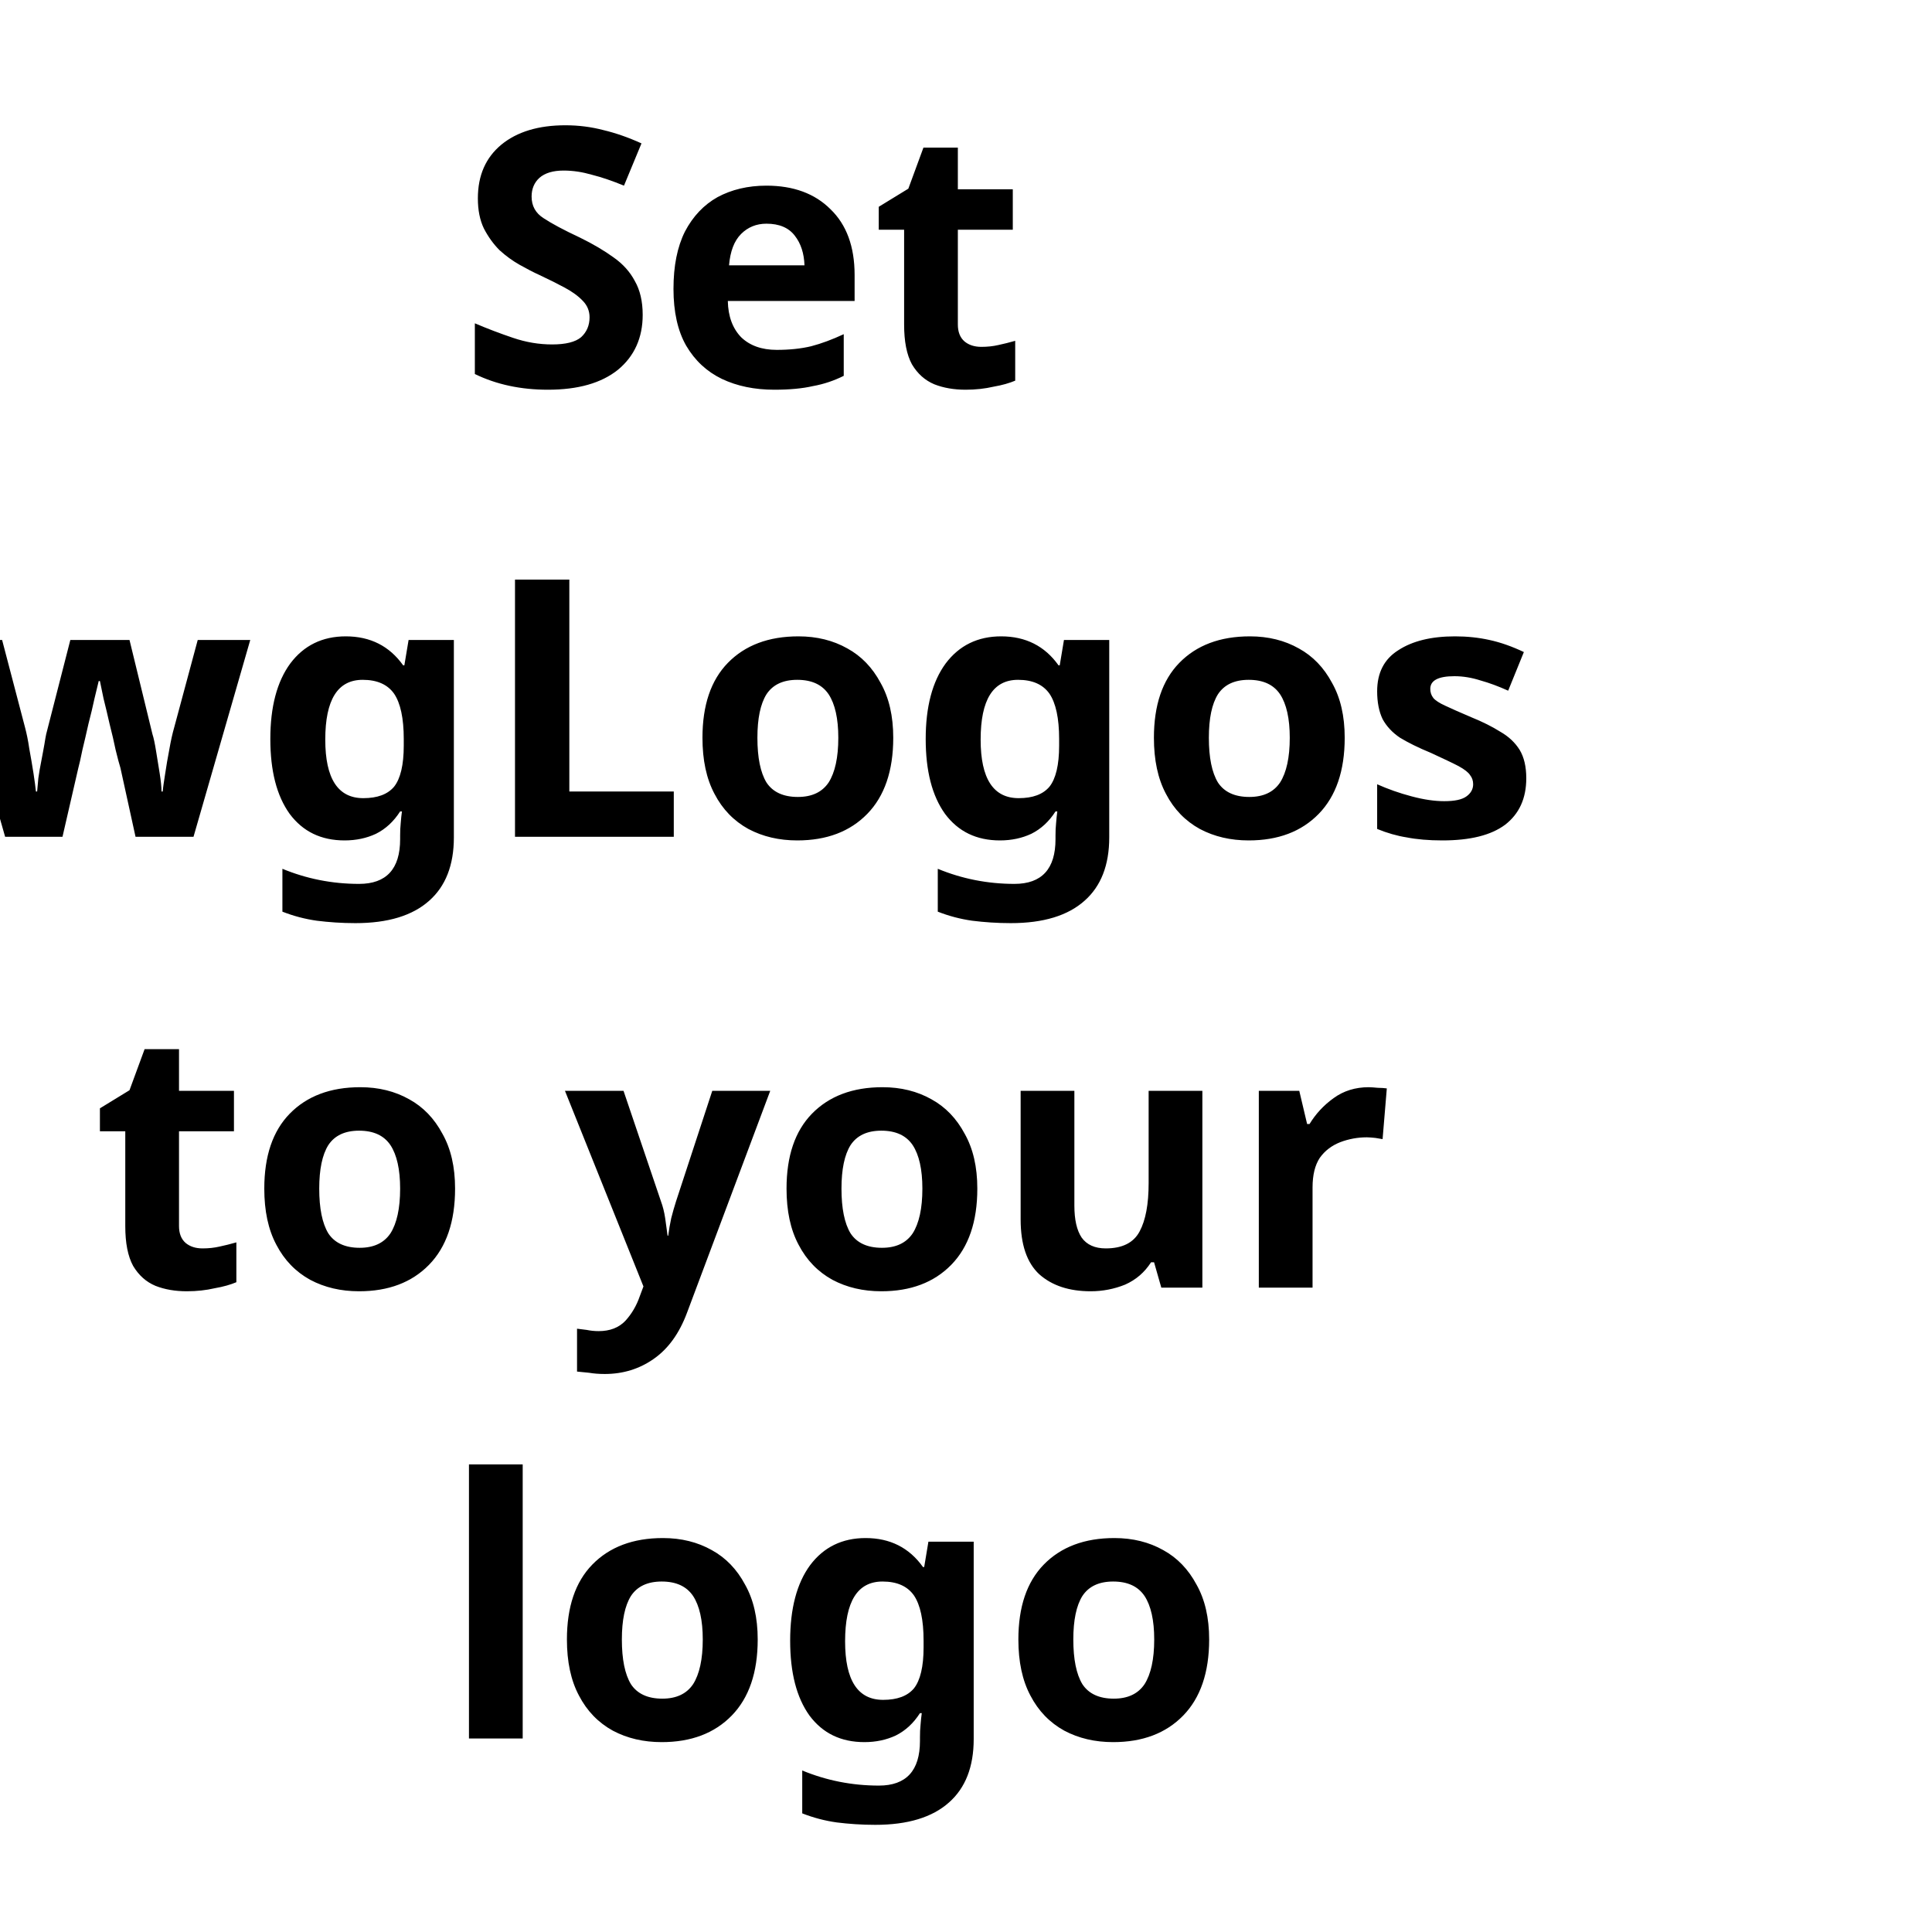
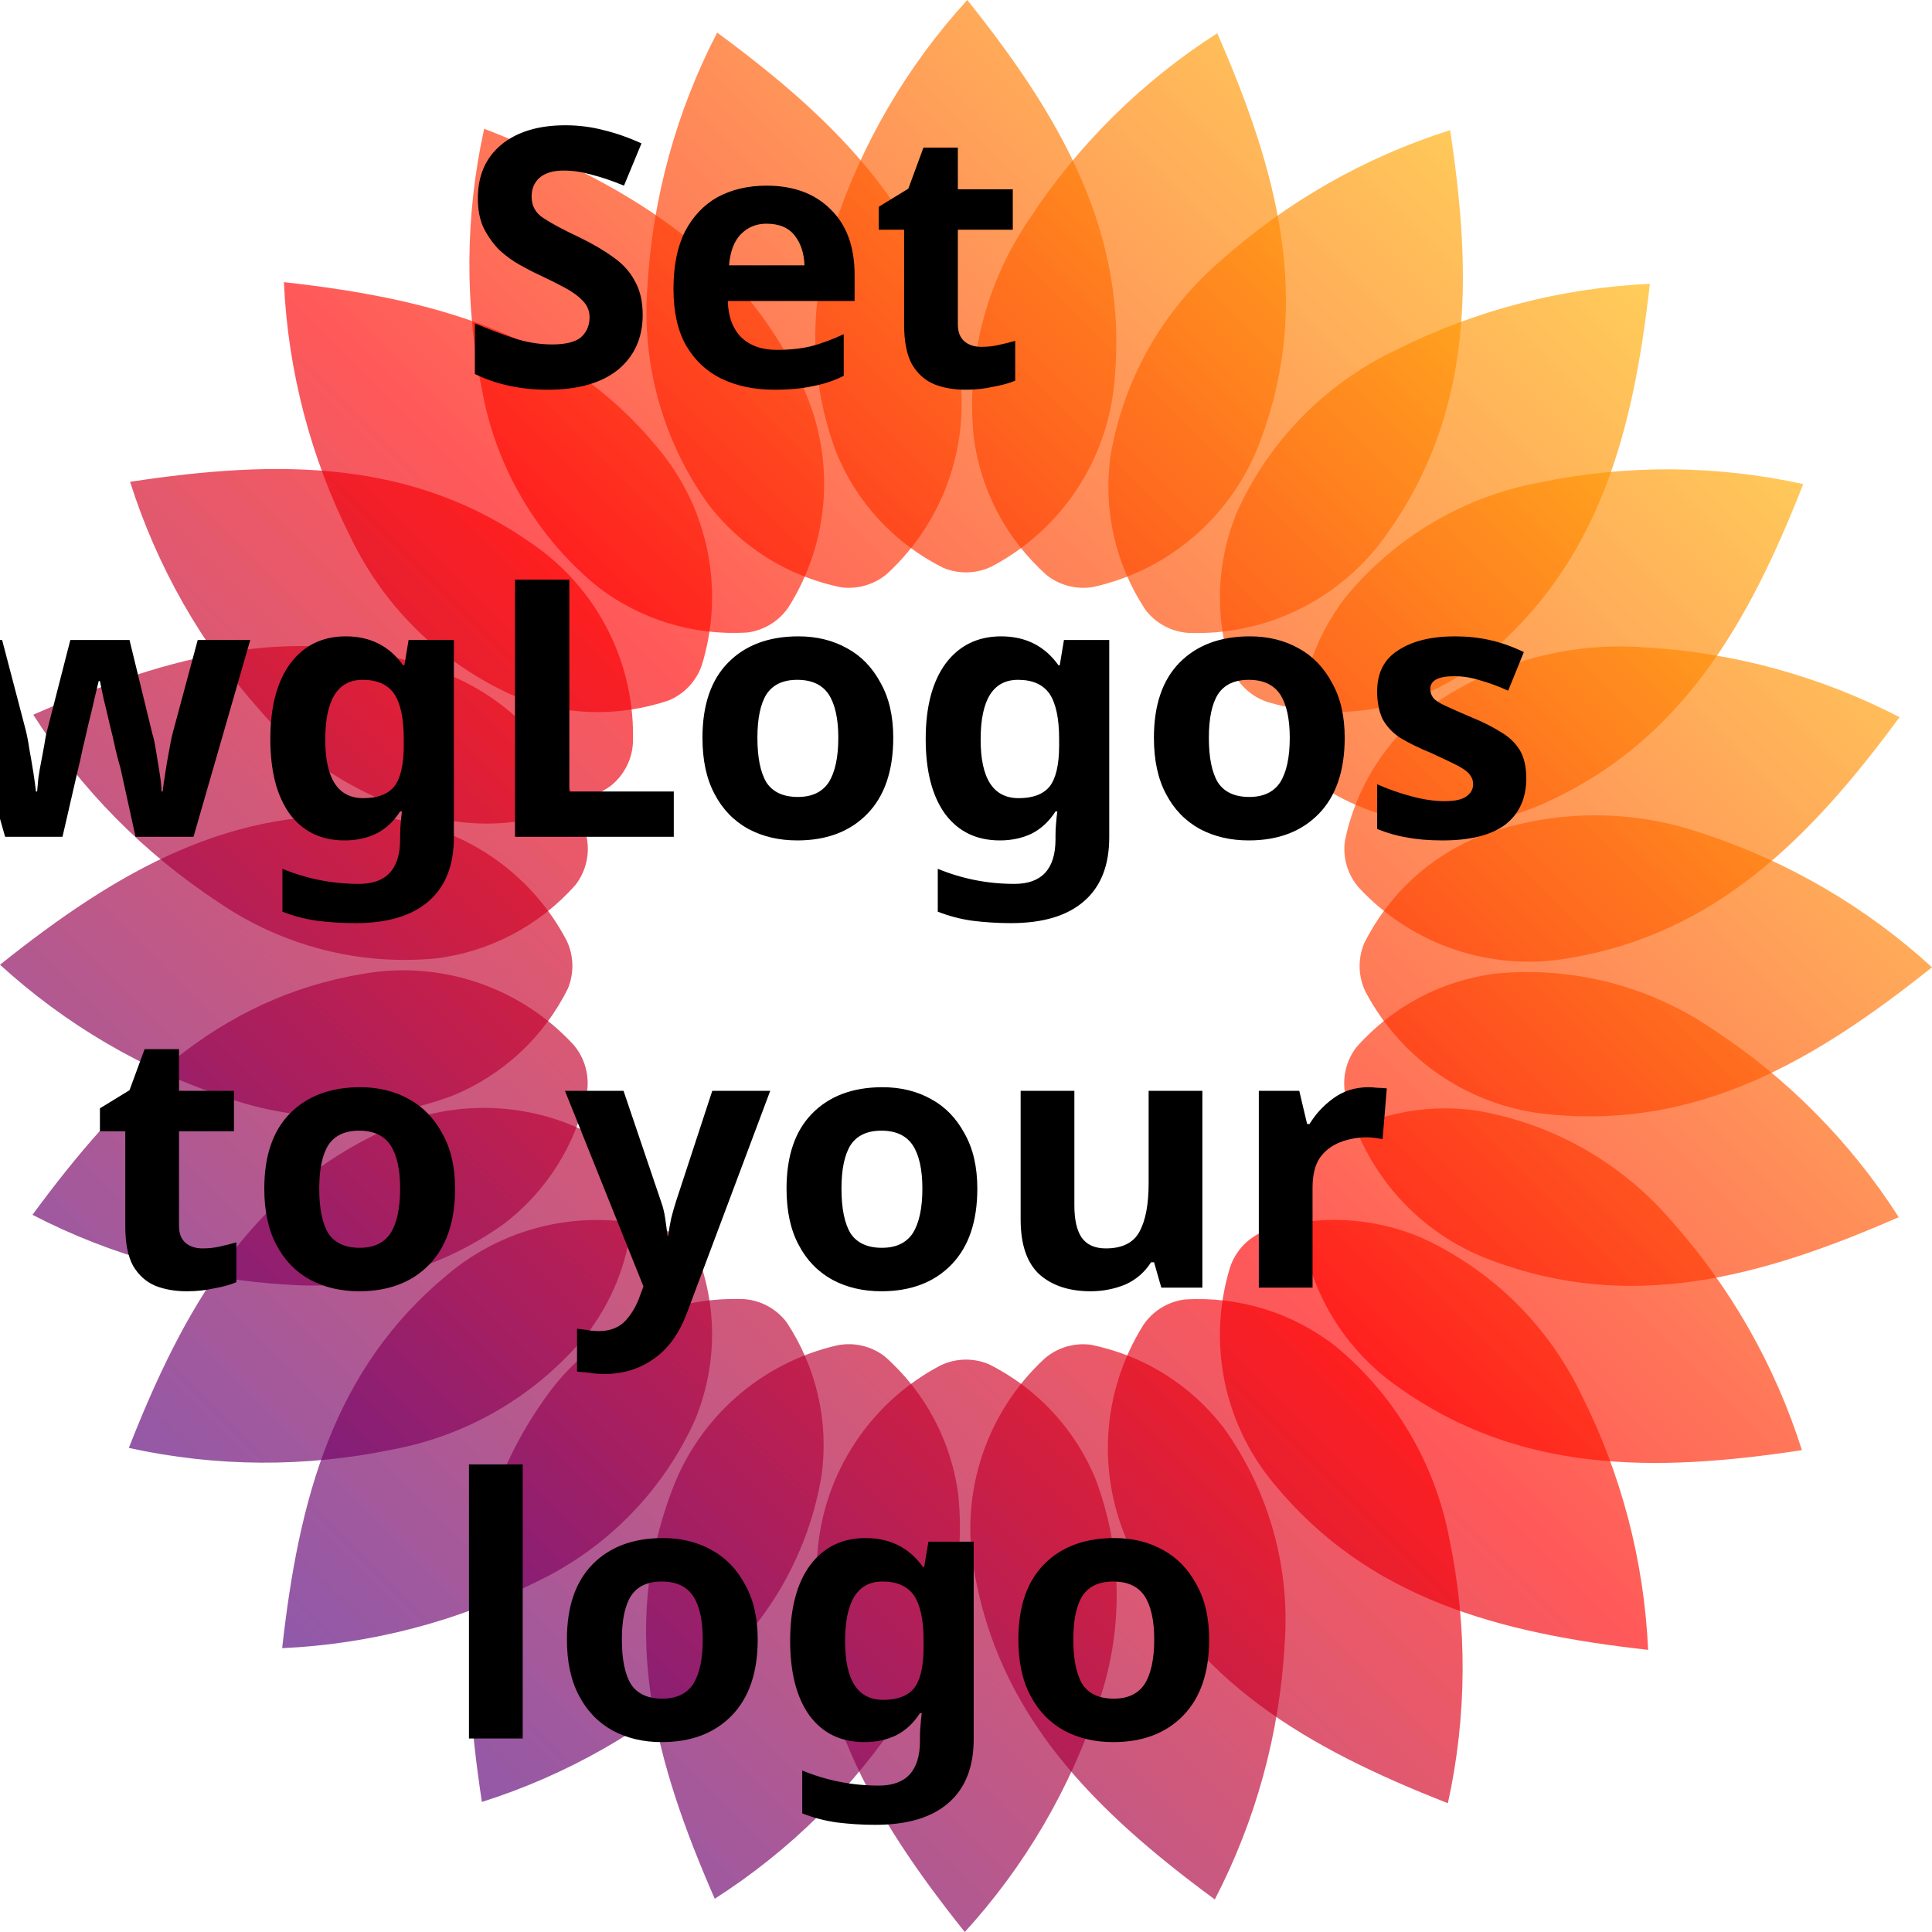
- <svg xmlns="http://www.w3.org/2000/svg" width="50" height="50">
-   <defs>
-     <style>
+ <svg xmlns="http://www.w3.org/2000/svg" xmlns:xlink="http://www.w3.org/1999/xlink" width="50" height="50" version="1.1" id="svg75">
+   <defs id="defs1871">
+     <linearGradient id="gradient" gradientUnits="userSpaceOnUse" x1="0" x2="50" y1="50" y2="0">
+       <stop offset="0%" stop-color="#0a00b2" id="stop1862" />
+       <stop offset="50%" stop-color="red" id="stop1864" />
+       <stop offset="100%" stop-color="#fffc00" id="stop1866" />
+     </linearGradient>
+     <linearGradient xlink:href="#gradient" id="linearGradient2464" gradientUnits="userSpaceOnUse" x1="0" y1="100" x2="100" y2="0" />
+     <linearGradient xlink:href="#gradient" id="linearGradient2466" gradientUnits="userSpaceOnUse" x1="0" y1="100" x2="100" y2="0" />
+     <linearGradient xlink:href="#gradient" id="linearGradient2468" gradientUnits="userSpaceOnUse" x1="0" y1="100" x2="100" y2="0" />
+     <linearGradient xlink:href="#gradient" id="linearGradient2470" gradientUnits="userSpaceOnUse" x1="0" y1="100" x2="100" y2="0" />
+     <linearGradient xlink:href="#gradient" id="linearGradient2472" gradientUnits="userSpaceOnUse" x1="0" y1="100" x2="100" y2="0" />
+     <linearGradient xlink:href="#gradient" id="linearGradient2474" gradientUnits="userSpaceOnUse" x1="0" y1="100" x2="100" y2="0" />
+     <linearGradient xlink:href="#gradient" id="linearGradient2476" gradientUnits="userSpaceOnUse" x1="0" y1="100" x2="100" y2="0" />
+     <linearGradient xlink:href="#gradient" id="linearGradient2478" gradientUnits="userSpaceOnUse" x1="0" y1="100" x2="100" y2="0" />
+     <linearGradient xlink:href="#gradient" id="linearGradient2480" gradientUnits="userSpaceOnUse" x1="0" y1="100" x2="100" y2="0" />
+     <linearGradient xlink:href="#gradient" id="linearGradient2482" gradientUnits="userSpaceOnUse" x1="0" y1="100" x2="100" y2="0" />
+     <linearGradient xlink:href="#gradient" id="linearGradient2484" gradientUnits="userSpaceOnUse" x1="0" y1="100" x2="100" y2="0" />
+     <linearGradient xlink:href="#gradient" id="linearGradient2486" gradientUnits="userSpaceOnUse" x1="0" y1="100" x2="100" y2="0" />
+     <linearGradient xlink:href="#gradient" id="linearGradient2488" gradientUnits="userSpaceOnUse" x1="0" y1="100" x2="100" y2="0" />
+     <linearGradient xlink:href="#gradient" id="linearGradient2490" gradientUnits="userSpaceOnUse" x1="0" y1="100" x2="100" y2="0" />
+     <linearGradient xlink:href="#gradient" id="linearGradient2492" gradientUnits="userSpaceOnUse" x1="0" y1="100" x2="100" y2="0" />
+     <linearGradient xlink:href="#gradient" id="linearGradient2494" gradientUnits="userSpaceOnUse" x1="0" y1="100" x2="100" y2="0" />
+     <linearGradient xlink:href="#gradient" id="linearGradient2496" gradientUnits="userSpaceOnUse" x1="0" y1="100" x2="100" y2="0" />
+     <linearGradient xlink:href="#gradient" id="linearGradient2498" gradientUnits="userSpaceOnUse" x1="0" y1="100" x2="100" y2="0" />
+     <linearGradient xlink:href="#gradient" id="linearGradient2500" gradientUnits="userSpaceOnUse" x1="0" y1="100" x2="100" y2="0" />
+     <linearGradient xlink:href="#gradient" id="linearGradient2502" gradientUnits="userSpaceOnUse" x1="0" y1="100" x2="100" y2="0" />
+     <linearGradient xlink:href="#gradient" id="linearGradient2504" gradientUnits="userSpaceOnUse" x1="0" y1="100" x2="100" y2="0" />
+     <linearGradient xlink:href="#gradient" id="linearGradient2506" gradientUnits="userSpaceOnUse" x1="0" y1="100" x2="100" y2="0" />
+     <linearGradient xlink:href="#gradient" id="linearGradient2508" gradientUnits="userSpaceOnUse" x1="0" y1="100" x2="100" y2="0" />
+     <linearGradient xlink:href="#gradient" id="linearGradient2510" gradientUnits="userSpaceOnUse" x1="0" y1="100" x2="100" y2="0" />
+     <linearGradient xlink:href="#gradient" id="linearGradient2512" gradientUnits="userSpaceOnUse" x1="0" y1="100" x2="100" y2="0" />
+     <style id="style1869">
            .petal{opacity:.65}
        </style>
  </defs>
-   <g class="petals" style="fill:url(#linearGradient2206)" transform="matrix(.5028 0 0 .50281 -.14 -.007)">
-     <path class="petal" d="M33.6 14.8a16.938 16.938 0 0 0 3.116 11.142 11.457 11.457 0 0 0 6.858 4.3 3.033 3.033 0 0 0 2.385-.713 11.924 11.924 0 0 0 3.634-10.837c-1.257-7.54-6.19-12.43-12.4-17A32.468 32.468 0 0 0 33.6 14.8Z" style="opacity:.65;fill:url(#linearGradient2595)" />
-     <path class="petal" d="M25.117 20.232a16.938 16.938 0 0 0 5.893 9.956 11.457 11.457 0 0 0 7.738 2.381 3.033 3.033 0 0 0 2.119-1.306 11.924 11.924 0 0 0 .705-11.409C38.406 12.9 32.376 9.449 25.2 6.642a32.468 32.468 0 0 0-.083 13.59z" style="opacity:.65;fill:url(#linearGradient2597)" />
-     <path class="petal" d="M18.329 27.677a16.937 16.937 0 0 0 8.271 8.092 11.457 11.457 0 0 0 8.09.3 3.033 3.033 0 0 0 1.709-1.81 11.924 11.924 0 0 0-2.271-11.2c-4.859-5.9-11.576-7.67-19.237-8.523a32.466 32.466 0 0 0 3.438 13.141z" style="opacity:.65;fill:url(#linearGradient2599)" />
-     <path class="petal" d="M13.7 36.626A16.938 16.938 0 0 0 23.781 42.3a11.457 11.457 0 0 0 7.891-1.807 3.033 3.033 0 0 0 1.182-2.193 11.924 11.924 0 0 0-5.093-10.233c-6.221-4.443-13.167-4.412-20.787-3.254A32.468 32.468 0 0 0 13.7 36.626Z" style="opacity:.65;fill:url(#linearGradient2601)" />
-     <path class="petal" d="M11.543 46.468a16.938 16.938 0 0 0 11.208 2.873 11.457 11.457 0 0 0 7.155-3.788 3.034 3.034 0 0 0 .575-2.422 11.924 11.924 0 0 0-7.568-8.566c-7.16-2.681-13.861-.854-20.923 2.235a32.468 32.468 0 0 0 9.553 9.668z" style="opacity:.65;fill:url(#linearGradient2603)" />
-     <path class="petal" d="M12.008 56.532a16.938 16.938 0 0 0 11.569-.126 11.457 11.457 0 0 0 5.931-5.51 3.033 3.033 0 0 0-.072-2.488 11.924 11.924 0 0 0-9.527-6.315C12.3 41.356 6.3 44.855.279 49.669a32.467 32.467 0 0 0 11.729 6.863z" style="opacity:.65;fill:url(#linearGradient2605)" />
-     <path class="petal" d="M15.062 66.134A16.938 16.938 0 0 0 26.2 63.018a11.457 11.457 0 0 0 4.3-6.858 3.033 3.033 0 0 0-.713-2.385 11.924 11.924 0 0 0-10.837-3.634c-7.54 1.257-12.43 6.19-17 12.4a32.468 32.468 0 0 0 13.112 3.593z" style="opacity:.65;fill:url(#linearGradient2607)" />
-     <path class="petal" d="M20.5 74.618a16.938 16.938 0 0 0 9.956-5.893 11.457 11.457 0 0 0 2.381-7.738 3.033 3.033 0 0 0-1.306-2.119 11.925 11.925 0 0 0-11.409-.705c-6.958 3.166-10.4 9.2-13.212 16.376a32.466 32.466 0 0 0 13.59.079z" style="opacity:.65;fill:url(#linearGradient2609)" />
-     <path class="petal" d="M27.943 81.406a16.938 16.938 0 0 0 8.092-8.269 11.457 11.457 0 0 0 .3-8.09 3.033 3.033 0 0 0-1.81-1.709 11.924 11.924 0 0 0-11.2 2.271c-5.9 4.859-7.67 11.576-8.523 19.237a32.467 32.467 0 0 0 13.141-3.44z" style="opacity:.65;fill:url(#linearGradient2611)" />
-     <path class="petal" d="M36.891 86.035a16.938 16.938 0 0 0 5.676-10.082 11.457 11.457 0 0 0-1.807-7.891 3.033 3.033 0 0 0-2.191-1.182 11.924 11.924 0 0 0-10.233 5.094c-4.443 6.221-4.412 13.167-3.254 20.787a32.467 32.467 0 0 0 11.809-6.726z" style="opacity:.65;fill:url(#linearGradient2613)" />
-     <path class="petal" d="M46.733 88.191a16.937 16.937 0 0 0 2.873-11.207 11.457 11.457 0 0 0-3.788-7.155 3.033 3.033 0 0 0-2.422-.575 11.924 11.924 0 0 0-8.566 7.568c-2.681 7.159-.854 13.86 2.237 20.921a32.465 32.465 0 0 0 9.666-9.552z" style="opacity:.65;fill:url(#linearGradient2615)" />
-     <path class="petal" d="M56.8 87.726a16.937 16.937 0 0 0-.125-11.569 11.457 11.457 0 0 0-5.511-5.931 3.033 3.033 0 0 0-2.488.072 11.924 11.924 0 0 0-6.315 9.528c-.737 7.609 2.762 13.609 7.576 19.629A32.466 32.466 0 0 0 56.8 87.726Z" style="opacity:.65;fill:url(#linearGradient2617)" />
-     <path class="petal" d="M66.4 84.672a16.938 16.938 0 0 0-3.116-11.142 11.457 11.457 0 0 0-6.858-4.3 3.033 3.033 0 0 0-2.385.713 11.924 11.924 0 0 0-3.634 10.837c1.257 7.54 6.19 12.43 12.4 17A32.468 32.468 0 0 0 66.4 84.672Z" style="opacity:.65;fill:url(#linearGradient2619)" />
-     <path class="petal" d="M74.883 79.237a16.937 16.937 0 0 0-5.893-9.956 11.456 11.456 0 0 0-7.738-2.381 3.033 3.033 0 0 0-2.119 1.306 11.924 11.924 0 0 0-.705 11.409c3.166 6.958 9.2 10.4 16.375 13.212a32.468 32.468 0 0 0 .08-13.59z" style="opacity:.65;fill:url(#linearGradient2621)" />
-     <path class="petal" d="M81.671 71.792A16.938 16.938 0 0 0 73.4 63.7a11.457 11.457 0 0 0-8.09-.3 3.033 3.033 0 0 0-1.708 1.81 11.924 11.924 0 0 0 2.271 11.2c4.859 5.9 11.576 7.67 19.237 8.523a32.466 32.466 0 0 0-3.439-13.141Z" style="opacity:.65;fill:url(#linearGradient2623)" />
-     <path class="petal" d="M86.3 62.843a16.938 16.938 0 0 0-10.082-5.676 11.457 11.457 0 0 0-7.891 1.807 3.033 3.033 0 0 0-1.182 2.191A11.924 11.924 0 0 0 72.239 71.4c6.221 4.443 13.167 4.412 20.787 3.254A32.467 32.467 0 0 0 86.3 62.843Z" style="opacity:.65;fill:url(#linearGradient2625)" />
-     <path class="petal" d="M88.457 53a16.938 16.938 0 0 0-11.207-2.873 11.457 11.457 0 0 0-7.155 3.788 3.033 3.033 0 0 0-.574 2.422 11.925 11.925 0 0 0 7.567 8.563c7.158 2.681 13.86.854 20.921-2.237A32.467 32.467 0 0 0 88.457 53Z" style="opacity:.65;fill:url(#linearGradient2627)" />
-     <path class="petal" d="M87.992 42.936a16.938 16.938 0 0 0-11.569.126 11.457 11.457 0 0 0-5.931 5.511 3.033 3.033 0 0 0 .072 2.488 11.924 11.924 0 0 0 9.527 6.315c7.609.737 13.609-2.762 19.63-7.576a32.468 32.468 0 0 0-11.729-6.864Z" style="opacity:.65;fill:url(#linearGradient2629)" />
-     <path class="petal" d="M84.938 33.335A16.938 16.938 0 0 0 73.8 36.451a11.457 11.457 0 0 0-4.3 6.858 3.033 3.033 0 0 0 .714 2.385 11.924 11.924 0 0 0 10.837 3.634c7.54-1.257 12.43-6.19 17-12.4a32.466 32.466 0 0 0-13.113-3.593Z" style="opacity:.65;fill:url(#linearGradient2631)" />
-     <path class="petal" d="M79.5 24.851a16.938 16.938 0 0 0-9.956 5.893 11.457 11.457 0 0 0-2.381 7.738 3.033 3.033 0 0 0 1.309 2.118 11.924 11.924 0 0 0 11.409.705c6.958-3.166 10.4-9.2 13.212-16.375a32.468 32.468 0 0 0-13.593-.079Z" style="opacity:.65;fill:url(#linearGradient2633)" />
-     <path class="petal" d="M72.057 18.063a16.938 16.938 0 0 0-8.092 8.269 11.457 11.457 0 0 0-.3 8.09 3.033 3.033 0 0 0 1.81 1.709 11.924 11.924 0 0 0 11.2-2.271c5.9-4.859 7.67-11.576 8.523-19.237a32.467 32.467 0 0 0-13.141 3.44z" style="opacity:.65;fill:url(#linearGradient2635)" />
-     <path class="petal" d="M63.109 13.434a16.937 16.937 0 0 0-5.676 10.082 11.457 11.457 0 0 0 1.807 7.891 3.033 3.033 0 0 0 2.191 1.182A11.924 11.924 0 0 0 71.664 27.5c4.443-6.221 4.412-13.167 3.254-20.787a32.466 32.466 0 0 0-11.809 6.721z" style="opacity:.65;fill:url(#linearGradient2637)" />
-     <path class="petal" d="M53.267 11.278a16.937 16.937 0 0 0-2.873 11.207 11.456 11.456 0 0 0 3.788 7.155 3.033 3.033 0 0 0 2.422.575 11.924 11.924 0 0 0 8.566-7.568c2.681-7.159.854-13.86-2.237-20.921a32.466 32.466 0 0 0-9.666 9.552z" style="opacity:.65;fill:url(#linearGradient2639)" />
-     <path class="petal" d="M43.2 11.743a16.938 16.938 0 0 0 .126 11.569 11.457 11.457 0 0 0 5.511 5.931 3.033 3.033 0 0 0 2.488-.072 11.924 11.924 0 0 0 6.315-9.528c.739-7.609-2.76-13.609-7.574-19.629A32.468 32.468 0 0 0 43.2 11.743Z" style="opacity:.65;fill:url(#linearGradient2641)" />
+   <g id="petals" style="fill:url(#linearGradient2512)" transform="matrix(.5028 0 0 .50281 -.14 -.007)">
+     <path class="petal" d="M33.6 14.8a16.938 16.938 0 0 0 3.116 11.142 11.457 11.457 0 0 0 6.858 4.3 3.033 3.033 0 0 0 2.385-.713 11.924 11.924 0 0 0 3.634-10.837c-1.257-7.54-6.19-12.43-12.4-17A32.468 32.468 0 0 0 33.6 14.8Z" id="path1873" style="fill:url(#linearGradient2464)" />
+     <path class="petal" d="M25.117 20.232a16.938 16.938 0 0 0 5.893 9.956 11.457 11.457 0 0 0 7.738 2.381 3.033 3.033 0 0 0 2.119-1.306 11.924 11.924 0 0 0 .705-11.409C38.406 12.9 32.376 9.449 25.2 6.642a32.468 32.468 0 0 0-.083 13.59z" id="path1875" style="fill:url(#linearGradient2466)" />
+     <path class="petal" d="M18.329 27.677a16.937 16.937 0 0 0 8.271 8.092 11.457 11.457 0 0 0 8.09.3 3.033 3.033 0 0 0 1.709-1.81 11.924 11.924 0 0 0-2.271-11.2c-4.859-5.9-11.576-7.67-19.237-8.523a32.466 32.466 0 0 0 3.438 13.141z" id="path1877" style="fill:url(#linearGradient2468)" />
+     <path class="petal" d="M13.7 36.626A16.938 16.938 0 0 0 23.781 42.3a11.457 11.457 0 0 0 7.891-1.807 3.033 3.033 0 0 0 1.182-2.193 11.924 11.924 0 0 0-5.093-10.233c-6.221-4.443-13.167-4.412-20.787-3.254A32.468 32.468 0 0 0 13.7 36.626Z" id="path1879" style="fill:url(#linearGradient2470)" />
+     <path class="petal" d="M11.543 46.468a16.938 16.938 0 0 0 11.208 2.873 11.457 11.457 0 0 0 7.155-3.788 3.034 3.034 0 0 0 .575-2.422 11.924 11.924 0 0 0-7.568-8.566c-7.16-2.681-13.861-.854-20.923 2.235a32.468 32.468 0 0 0 9.553 9.668z" id="path1881" style="fill:url(#linearGradient2472)" />
+     <path class="petal" d="M12.008 56.532a16.938 16.938 0 0 0 11.569-.126 11.457 11.457 0 0 0 5.931-5.51 3.033 3.033 0 0 0-.072-2.488 11.924 11.924 0 0 0-9.527-6.315C12.3 41.356 6.3 44.855.279 49.669a32.467 32.467 0 0 0 11.729 6.863z" id="path1883" style="fill:url(#linearGradient2474)" />
+     <path class="petal" d="M15.062 66.134A16.938 16.938 0 0 0 26.2 63.018a11.457 11.457 0 0 0 4.3-6.858 3.033 3.033 0 0 0-.713-2.385 11.924 11.924 0 0 0-10.837-3.634c-7.54 1.257-12.43 6.19-17 12.4a32.468 32.468 0 0 0 13.112 3.593z" id="path1885" style="fill:url(#linearGradient2476)" />
+     <path class="petal" d="M20.5 74.618a16.938 16.938 0 0 0 9.956-5.893 11.457 11.457 0 0 0 2.381-7.738 3.033 3.033 0 0 0-1.306-2.119 11.925 11.925 0 0 0-11.409-.705c-6.958 3.166-10.4 9.2-13.212 16.376a32.466 32.466 0 0 0 13.59.079z" id="path1887" style="fill:url(#linearGradient2478)" />
+     <path class="petal" d="M27.943 81.406a16.938 16.938 0 0 0 8.092-8.269 11.457 11.457 0 0 0 .3-8.09 3.033 3.033 0 0 0-1.81-1.709 11.924 11.924 0 0 0-11.2 2.271c-5.9 4.859-7.67 11.576-8.523 19.237a32.467 32.467 0 0 0 13.141-3.44z" id="path1889" style="fill:url(#linearGradient2480)" />
+     <path class="petal" d="M36.891 86.035a16.938 16.938 0 0 0 5.676-10.082 11.457 11.457 0 0 0-1.807-7.891 3.033 3.033 0 0 0-2.191-1.182 11.924 11.924 0 0 0-10.233 5.094c-4.443 6.221-4.412 13.167-3.254 20.787a32.467 32.467 0 0 0 11.809-6.726z" id="path1891" style="fill:url(#linearGradient2482)" />
+     <path class="petal" d="M46.733 88.191a16.937 16.937 0 0 0 2.873-11.207 11.457 11.457 0 0 0-3.788-7.155 3.033 3.033 0 0 0-2.422-.575 11.924 11.924 0 0 0-8.566 7.568c-2.681 7.159-.854 13.86 2.237 20.921a32.465 32.465 0 0 0 9.666-9.552z" id="path1893" style="fill:url(#linearGradient2484)" />
+     <path class="petal" d="M56.8 87.726a16.937 16.937 0 0 0-.125-11.569 11.457 11.457 0 0 0-5.511-5.931 3.033 3.033 0 0 0-2.488.072 11.924 11.924 0 0 0-6.315 9.528c-.737 7.609 2.762 13.609 7.576 19.629A32.466 32.466 0 0 0 56.8 87.726Z" id="path1895" style="fill:url(#linearGradient2486)" />
+     <path class="petal" d="M66.4 84.672a16.938 16.938 0 0 0-3.116-11.142 11.457 11.457 0 0 0-6.858-4.3 3.033 3.033 0 0 0-2.385.713 11.924 11.924 0 0 0-3.634 10.837c1.257 7.54 6.19 12.43 12.4 17A32.468 32.468 0 0 0 66.4 84.672Z" id="path1897" style="fill:url(#linearGradient2488)" />
+     <path class="petal" d="M74.883 79.237a16.937 16.937 0 0 0-5.893-9.956 11.456 11.456 0 0 0-7.738-2.381 3.033 3.033 0 0 0-2.119 1.306 11.924 11.924 0 0 0-.705 11.409c3.166 6.958 9.2 10.4 16.375 13.212a32.468 32.468 0 0 0 .08-13.59z" id="path1899" style="fill:url(#linearGradient2490)" />
+     <path class="petal" d="M81.671 71.792A16.938 16.938 0 0 0 73.4 63.7a11.457 11.457 0 0 0-8.09-.3 3.033 3.033 0 0 0-1.708 1.81 11.924 11.924 0 0 0 2.271 11.2c4.859 5.9 11.576 7.67 19.237 8.523a32.466 32.466 0 0 0-3.439-13.141Z" id="path1901" style="fill:url(#linearGradient2492)" />
+     <path class="petal" d="M86.3 62.843a16.938 16.938 0 0 0-10.082-5.676 11.457 11.457 0 0 0-7.891 1.807 3.033 3.033 0 0 0-1.182 2.191A11.924 11.924 0 0 0 72.239 71.4c6.221 4.443 13.167 4.412 20.787 3.254A32.467 32.467 0 0 0 86.3 62.843Z" id="path1903" style="fill:url(#linearGradient2494)" />
+     <path class="petal" d="M88.457 53a16.938 16.938 0 0 0-11.207-2.873 11.457 11.457 0 0 0-7.155 3.788 3.033 3.033 0 0 0-.574 2.422 11.925 11.925 0 0 0 7.567 8.563c7.158 2.681 13.86.854 20.921-2.237A32.467 32.467 0 0 0 88.457 53Z" id="path1905" style="fill:url(#linearGradient2496)" />
+     <path class="petal" d="M87.992 42.936a16.938 16.938 0 0 0-11.569.126 11.457 11.457 0 0 0-5.931 5.511 3.033 3.033 0 0 0 .072 2.488 11.924 11.924 0 0 0 9.527 6.315c7.609.737 13.609-2.762 19.63-7.576a32.468 32.468 0 0 0-11.729-6.864Z" id="path1907" style="fill:url(#linearGradient2498)" />
+     <path class="petal" d="M84.938 33.335A16.938 16.938 0 0 0 73.8 36.451a11.457 11.457 0 0 0-4.3 6.858 3.033 3.033 0 0 0 .714 2.385 11.924 11.924 0 0 0 10.837 3.634c7.54-1.257 12.43-6.19 17-12.4a32.466 32.466 0 0 0-13.113-3.593Z" id="path1909" style="fill:url(#linearGradient2500)" />
+     <path class="petal" d="M79.5 24.851a16.938 16.938 0 0 0-9.956 5.893 11.457 11.457 0 0 0-2.381 7.738 3.033 3.033 0 0 0 1.309 2.118 11.924 11.924 0 0 0 11.409.705c6.958-3.166 10.4-9.2 13.212-16.375a32.468 32.468 0 0 0-13.593-.079Z" id="path1911" style="fill:url(#linearGradient2502)" />
+     <path class="petal" d="M72.057 18.063a16.938 16.938 0 0 0-8.092 8.269 11.457 11.457 0 0 0-.3 8.09 3.033 3.033 0 0 0 1.81 1.709 11.924 11.924 0 0 0 11.2-2.271c5.9-4.859 7.67-11.576 8.523-19.237a32.467 32.467 0 0 0-13.141 3.44z" id="path1913" style="fill:url(#linearGradient2504)" />
+     <path class="petal" d="M63.109 13.434a16.937 16.937 0 0 0-5.676 10.082 11.457 11.457 0 0 0 1.807 7.891 3.033 3.033 0 0 0 2.191 1.182A11.924 11.924 0 0 0 71.664 27.5c4.443-6.221 4.412-13.167 3.254-20.787a32.466 32.466 0 0 0-11.809 6.721z" id="path1915" style="fill:url(#linearGradient2506)" />
+     <path class="petal" d="M53.267 11.278a16.937 16.937 0 0 0-2.873 11.207 11.456 11.456 0 0 0 3.788 7.155 3.033 3.033 0 0 0 2.422.575 11.924 11.924 0 0 0 8.566-7.568c2.681-7.159.854-13.86-2.237-20.921a32.466 32.466 0 0 0-9.666 9.552z" id="path1917" style="fill:url(#linearGradient2508)" />
+     <path class="petal" d="M43.2 11.743a16.938 16.938 0 0 0 .126 11.569 11.457 11.457 0 0 0 5.511 5.931 3.033 3.033 0 0 0 2.488-.072 11.924 11.924 0 0 0 6.315-9.528c.739-7.609-2.76-13.609-7.574-19.629A32.468 32.468 0 0 0 43.2 11.743Z" id="path1919" style="fill:url(#linearGradient2510)" />
  </g>
-   <text xml:space="preserve" style="font-size:9.333px;text-align:center;text-anchor:middle;fill:#000" x="25.055" y="9.991">
-     <tspan x="25.055" y="9.991" style="font-style:normal;font-variant:normal;font-weight:700;font-stretch:normal;font-size:9.333px;font-family:sans-serif">Set</tspan>
-     <tspan x="25.055" y="21.657" style="font-style:normal;font-variant:normal;font-weight:700;font-stretch:normal;font-size:9.333px;font-family:sans-serif">wgLogos</tspan>
-     <tspan x="25.055" y="33.324" style="font-style:normal;font-variant:normal;font-weight:700;font-stretch:normal;font-size:9.333px;font-family:sans-serif;-inkscape-font-specification:'sans-serif Bold'">to your</tspan>
-     <tspan x="25.055" y="44.991" style="font-style:normal;font-variant:normal;font-weight:700;font-stretch:normal;font-size:9.333px;font-family:sans-serif">logo</tspan>
+   <text xml:space="preserve" style="font-size:9.333px;text-align:center;text-anchor:middle;fill:#000" x="25.055" y="9.991" id="text73">
+     <tspan x="25.055" y="9.991" style="font-style:normal;font-variant:normal;font-weight:700;font-stretch:normal;font-size:9.333px;font-family:sans-serif" id="tspan65">Set</tspan>
+     <tspan x="25.055" y="21.657" style="font-style:normal;font-variant:normal;font-weight:700;font-stretch:normal;font-size:9.333px;font-family:sans-serif" id="tspan67">wgLogos</tspan>
+     <tspan x="25.055" y="33.324" style="font-style:normal;font-variant:normal;font-weight:700;font-stretch:normal;font-size:9.333px;font-family:sans-serif" id="tspan69">to your</tspan>
+     <tspan x="25.055" y="44.991" style="font-style:normal;font-variant:normal;font-weight:700;font-stretch:normal;font-size:9.333px;font-family:sans-serif" id="tspan71">logo</tspan>
  </text>
</svg>
